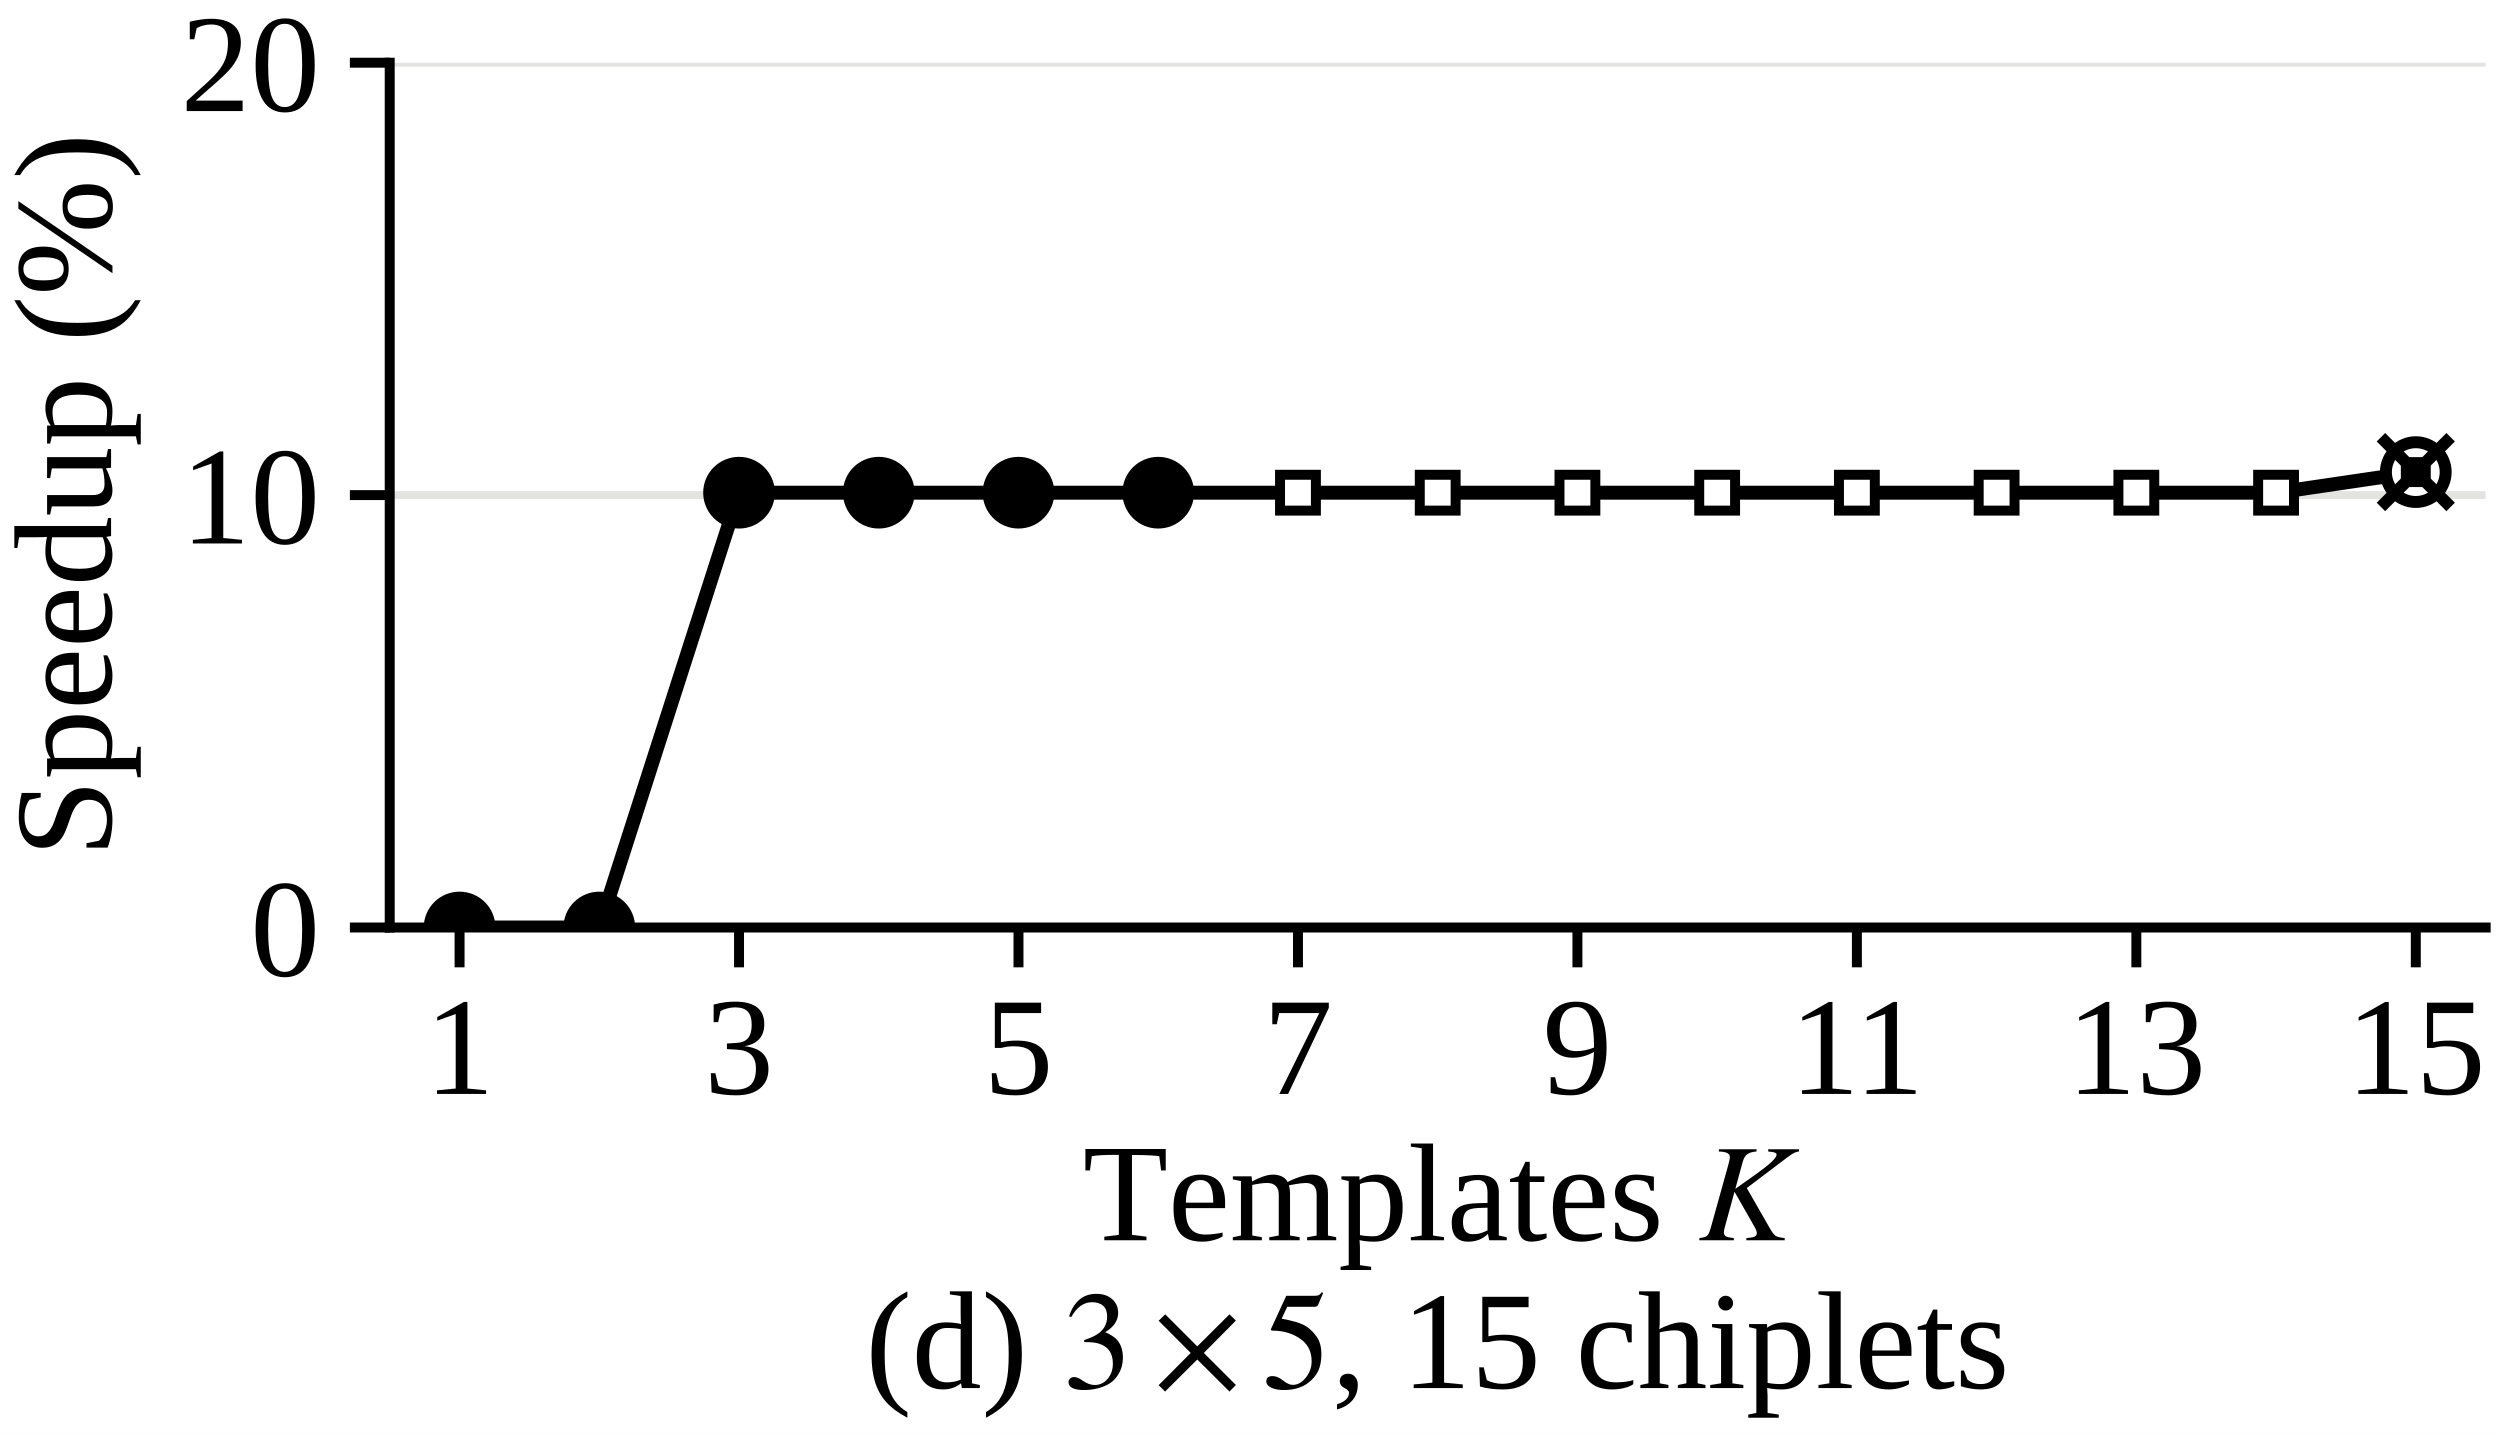
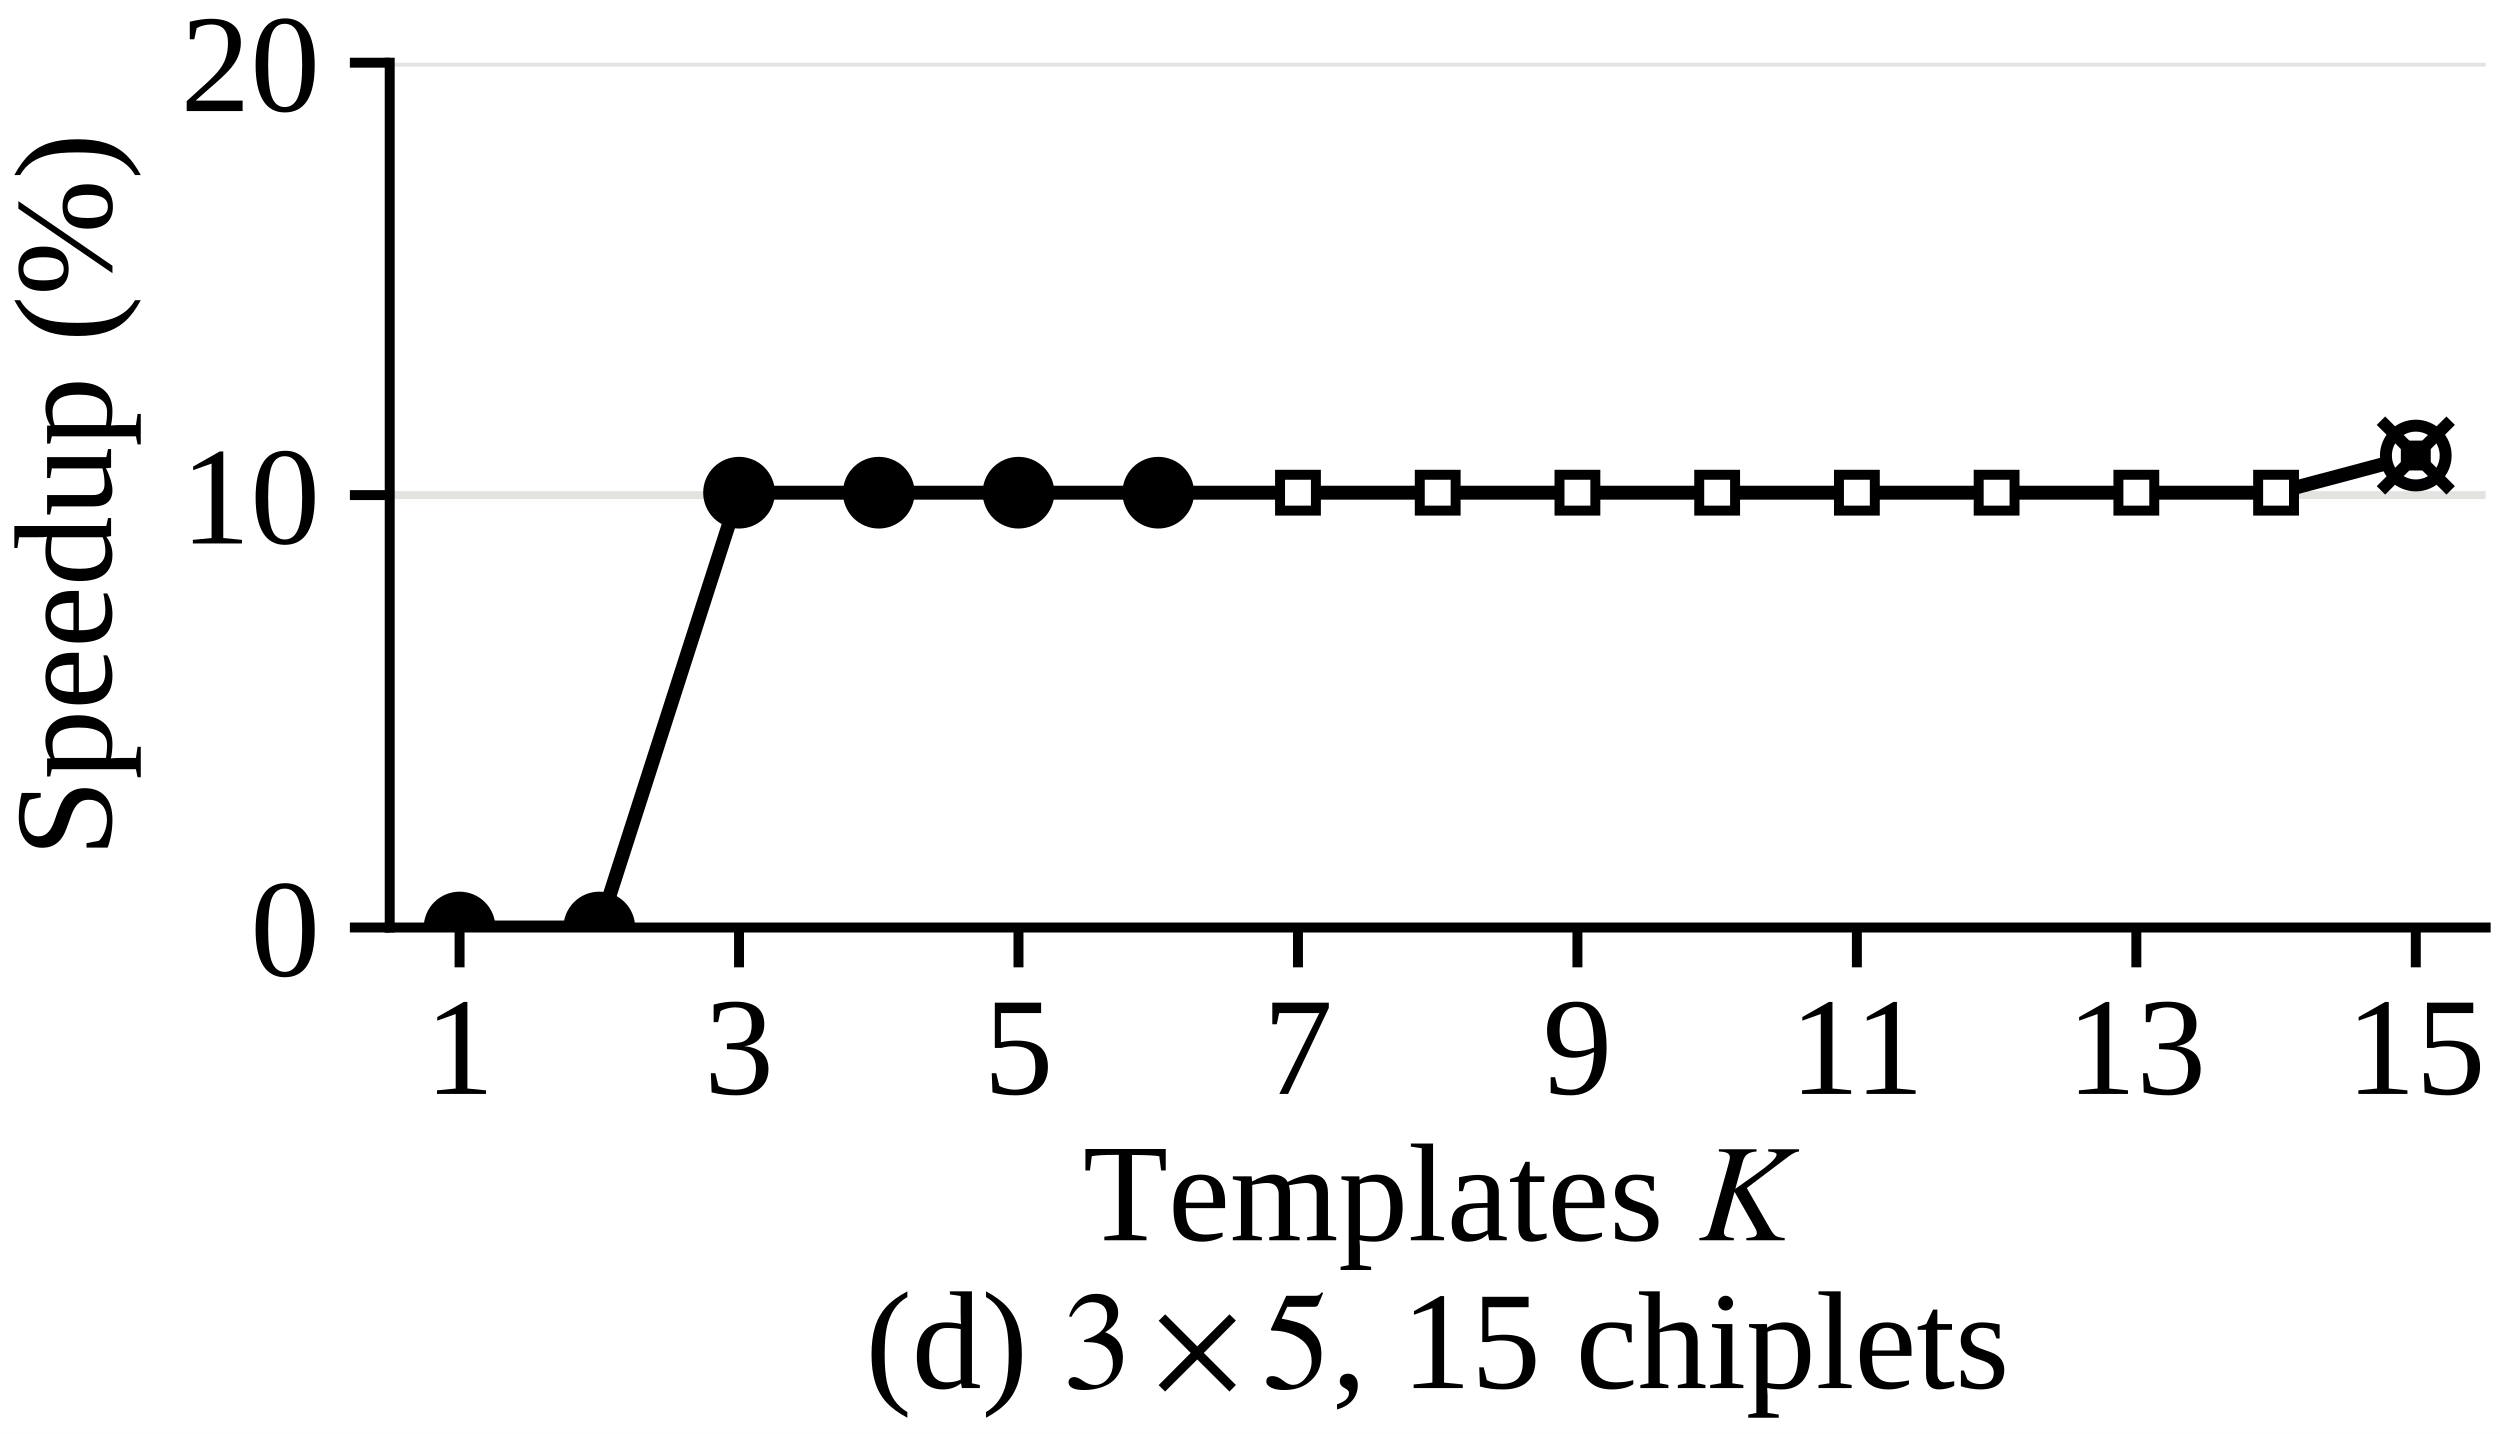
<svg xmlns="http://www.w3.org/2000/svg" xmlns:xlink="http://www.w3.org/1999/xlink" width="125.529pt" height="72pt" viewBox="0 0 125.529 72" version="1.1">
  <defs>
    <style type="text/css">*{stroke-linejoin: round; stroke-linecap: butt}</style>
  </defs>
  <g id="figure_1">
    <g id="patch_1">
      <path d="M 0 72  L 125.529 72  L 125.529 0  L 0 0  z " style="fill: #ffffff" />
    </g>
    <g id="axes_1">
      <g id="patch_2">
        <path d="M 19.568 46.572  L 124.809 46.572  L 124.809 3.149  L 19.568 3.149  z " style="fill: #ffffff" />
      </g>
      <g id="matplotlib.axis_1">
        <g id="xtick_1">
          <g id="line2d_1">
            <defs>
-               <path id="m4fb907cdae" d="M 0 0  L 0 2  " style="stroke: #000000; stroke-width: 0.5" />
-             </defs>
-             <g>
-               <use xlink:href="#m4fb907cdae" x="23.076" y="46.572" style="stroke: #000000; stroke-width: 0.5" />
+               <path id="m1046a073ac" d="M 0 0  L 0 2  " style="stroke: #000000; stroke-width: 0.5" />
+             </defs>
+             <g>
+               <use xlink:href="#m1046a073ac" x="23.076" y="46.572" style="stroke: #000000; stroke-width: 0.5" />
            </g>
          </g>
          <g id="text_1">
            <g transform="translate(21.32616 54.92922) scale(0.07 -0.07)">
              <defs>
                <path id="LiberationSerif-31" d="M 1959 250  L 2816 166  L 2816 0  L 563 0  L 563 166  L 1422 250  L 1422 3669  L 575 3366  L 575 3531  L 1797 4225  L 1959 4225  L 1959 250  z " transform="scale(0.015625)" />
              </defs>
              <use xlink:href="#LiberationSerif-31" />
            </g>
          </g>
        </g>
        <g id="xtick_2">
          <g id="line2d_2">
            <g>
-               <use xlink:href="#m4fb907cdae" x="37.108" y="46.572" style="stroke: #000000; stroke-width: 0.5" />
+               <use xlink:href="#m1046a073ac" x="37.108" y="46.572" style="stroke: #000000; stroke-width: 0.5" />
            </g>
          </g>
          <g id="text_2">
            <g transform="translate(35.35831 54.92922) scale(0.07 -0.07)">
              <defs>
                <path id="LiberationSerif-33" d="M 2950 1141  Q 2950 575 2562 256  Q 2175 -63 1466 -63  Q 872 -63 341 72  L 306 953  L 513 953  L 653 366  Q 775 297 998 247  Q 1222 197 1416 197  Q 1906 197 2140 422  Q 2375 647 2375 1172  Q 2375 1584 2159 1798  Q 1944 2013 1491 2034  L 1044 2059  L 1044 2316  L 1491 2344  Q 1844 2363 2012 2563  Q 2181 2763 2181 3169  Q 2181 3591 1998 3783  Q 1816 3975 1416 3975  Q 1250 3975 1069 3929  Q 888 3884 750 3809  L 641 3297  L 434 3297  L 434 4103  Q 744 4184 969 4211  Q 1194 4238 1416 4238  Q 2759 4238 2759 3206  Q 2759 2772 2520 2514  Q 2281 2256 1844 2194  Q 2413 2128 2681 1867  Q 2950 1606 2950 1141  z " transform="scale(0.015625)" />
              </defs>
              <use xlink:href="#LiberationSerif-33" />
            </g>
          </g>
        </g>
        <g id="xtick_3">
          <g id="line2d_3">
            <g>
-               <use xlink:href="#m4fb907cdae" x="51.14" y="46.572" style="stroke: #000000; stroke-width: 0.5" />
+               <use xlink:href="#m1046a073ac" x="51.14" y="46.572" style="stroke: #000000; stroke-width: 0.5" />
            </g>
          </g>
          <g id="text_3">
            <g transform="translate(49.39047 54.92922) scale(0.07 -0.07)">
              <defs>
                <path id="LiberationSerif-35" d="M 1516 2450  Q 2241 2450 2595 2153  Q 2950 1856 2950 1247  Q 2950 616 2565 276  Q 2181 -63 1466 -63  Q 872 -63 406 72  L 372 953  L 578 953  L 719 366  Q 856 291 1048 244  Q 1241 197 1416 197  Q 1909 197 2142 430  Q 2375 663 2375 1216  Q 2375 1603 2275 1801  Q 2175 2000 1956 2094  Q 1738 2188 1369 2188  Q 1084 2188 813 2113  L 513 2113  L 513 4191  L 2638 4191  L 2638 3713  L 794 3713  L 794 2375  Q 1131 2450 1516 2450  z " transform="scale(0.015625)" />
              </defs>
              <use xlink:href="#LiberationSerif-35" />
            </g>
          </g>
        </g>
        <g id="xtick_4">
          <g id="line2d_4">
            <g>
-               <use xlink:href="#m4fb907cdae" x="65.173" y="46.572" style="stroke: #000000; stroke-width: 0.5" />
+               <use xlink:href="#m1046a073ac" x="65.173" y="46.572" style="stroke: #000000; stroke-width: 0.5" />
            </g>
          </g>
          <g id="text_4">
            <g transform="translate(63.42262 54.92922) scale(0.07 -0.07)">
              <defs>
                <path id="LiberationSerif-37" d="M 628 3200  L 422 3200  L 422 4191  L 3016 4191  L 3016 3950  L 1147 0  L 744 0  L 2578 3713  L 738 3713  L 628 3200  z " transform="scale(0.015625)" />
              </defs>
              <use xlink:href="#LiberationSerif-37" />
            </g>
          </g>
        </g>
        <g id="xtick_5">
          <g id="line2d_5">
            <g>
-               <use xlink:href="#m4fb907cdae" x="79.205" y="46.572" style="stroke: #000000; stroke-width: 0.5" />
+               <use xlink:href="#m1046a073ac" x="79.205" y="46.572" style="stroke: #000000; stroke-width: 0.5" />
            </g>
          </g>
          <g id="text_5">
            <g transform="translate(77.45477 54.92922) scale(0.07 -0.07)">
              <defs>
                <path id="LiberationSerif-39" d="M 206 2913  Q 206 3544 559 3891  Q 913 4238 1556 4238  Q 2272 4238 2605 3722  Q 2938 3206 2938 2106  Q 2938 1053 2509 495  Q 2081 -63 1306 -63  Q 797 -63 372 44  L 372 769  L 575 769  L 684 319  Q 784 272 953 234  Q 1122 197 1294 197  Q 1794 197 2062 636  Q 2331 1075 2359 1928  Q 1884 1663 1394 1663  Q 841 1663 523 1992  Q 206 2322 206 2913  z M 1563 3988  Q 781 3988 781 2900  Q 781 2422 968 2194  Q 1156 1966 1550 1966  Q 1953 1966 2363 2131  Q 2363 3091 2173 3539  Q 1984 3988 1563 3988  z " transform="scale(0.015625)" />
              </defs>
              <use xlink:href="#LiberationSerif-39" />
            </g>
          </g>
        </g>
        <g id="xtick_6">
          <g id="line2d_6">
            <g>
-               <use xlink:href="#m4fb907cdae" x="93.237" y="46.572" style="stroke: #000000; stroke-width: 0.5" />
+               <use xlink:href="#m1046a073ac" x="93.237" y="46.572" style="stroke: #000000; stroke-width: 0.5" />
            </g>
          </g>
          <g id="text_6">
            <g transform="translate(89.86817 54.92922) scale(0.07 -0.07)">
              <use xlink:href="#LiberationSerif-31" />
              <use xlink:href="#LiberationSerif-31" x="46.25" />
            </g>
          </g>
        </g>
        <g id="xtick_7">
          <g id="line2d_7">
            <g>
-               <use xlink:href="#m4fb907cdae" x="107.269" y="46.572" style="stroke: #000000; stroke-width: 0.5" />
+               <use xlink:href="#m1046a073ac" x="107.269" y="46.572" style="stroke: #000000; stroke-width: 0.5" />
            </g>
          </g>
          <g id="text_7">
            <g transform="translate(103.7691 54.92922) scale(0.07 -0.07)">
              <use xlink:href="#LiberationSerif-31" />
              <use xlink:href="#LiberationSerif-33" x="50" />
            </g>
          </g>
        </g>
        <g id="xtick_8">
          <g id="line2d_8">
            <g>
-               <use xlink:href="#m4fb907cdae" x="121.301" y="46.572" style="stroke: #000000; stroke-width: 0.5" />
+               <use xlink:href="#m1046a073ac" x="121.301" y="46.572" style="stroke: #000000; stroke-width: 0.5" />
            </g>
          </g>
          <g id="text_8">
            <g transform="translate(117.8012 54.92922) scale(0.07 -0.07)">
              <use xlink:href="#LiberationSerif-31" />
              <use xlink:href="#LiberationSerif-35" x="50" />
            </g>
          </g>
        </g>
        <g id="text_9">
          <g transform="translate(54.37369 62.32) scale(0.07 -0.07)">
            <defs>
              <path id="LiberationSerif-54" d="M 984 0  L 984 166  L 1650 250  L 1650 3922  L 1491 3922  Q 700 3922 409 3859  L 325 3206  L 116 3206  L 116 4191  L 3803 4191  L 3803 3206  L 3591 3206  L 3506 3859  Q 3413 3881 3097 3898  Q 2781 3916 2406 3916  L 2253 3916  L 2253 250  L 2919 166  L 2919 0  L 984 0  z " transform="scale(0.015625)" />
              <path id="LiberationSerif-65" d="M 813 1478  L 813 1422  Q 813 991 908 752  Q 1003 513 1201 388  Q 1400 263 1722 263  Q 1891 263 2122 291  Q 2353 319 2503 353  L 2503 178  Q 2353 81 2095 9  Q 1838 -63 1569 -63  Q 884 -63 567 306  Q 250 675 250 1491  Q 250 2259 572 2637  Q 894 3016 1491 3016  Q 2619 3016 2619 1734  L 2619 1478  L 813 1478  z M 1491 2766  Q 1166 2766 992 2503  Q 819 2241 819 1728  L 2075 1728  Q 2075 2288 1931 2527  Q 1788 2766 1491 2766  z " transform="scale(0.015625)" />
              <path id="LiberationSerif-6d" d="M 1019 2700  Q 1253 2834 1515 2925  Q 1778 3016 1978 3016  Q 2194 3016 2376 2934  Q 2559 2853 2650 2675  Q 2891 2809 3214 2912  Q 3538 3016 3750 3016  Q 4500 3016 4500 2150  L 4500 219  L 4878 141  L 4878 0  L 3544 0  L 3544 141  L 3981 219  L 3981 2094  Q 3981 2631 3481 2631  Q 3400 2631 3292 2618  Q 3184 2606 3076 2590  Q 2969 2575 2870 2554  Q 2772 2534 2706 2522  Q 2759 2353 2759 2150  L 2759 219  L 3200 141  L 3200 0  L 1806 0  L 1806 141  L 2241 219  L 2241 2094  Q 2241 2353 2108 2492  Q 1975 2631 1709 2631  Q 1434 2631 1025 2541  L 1025 219  L 1466 141  L 1466 0  L 134 0  L 134 141  L 506 219  L 506 2719  L 134 2797  L 134 2938  L 994 2938  L 1019 2700  z " transform="scale(0.015625)" />
              <path id="LiberationSerif-70" d="M 475 2719  L 141 2797  L 141 2938  L 966 2938  L 972 2766  Q 1103 2878 1323 2947  Q 1544 3016 1772 3016  Q 2334 3016 2642 2625  Q 2950 2234 2950 1503  Q 2950 756 2614 346  Q 2278 -63 1644 -63  Q 1291 -63 972 6  Q 991 -219 991 -347  L 991 -1141  L 1503 -1216  L 1503 -1363  L 103 -1363  L 103 -1216  L 475 -1141  L 475 2719  z M 2388 1503  Q 2388 2103 2192 2395  Q 1997 2688 1600 2688  Q 1234 2688 991 2584  L 991 238  Q 1269 184 1600 184  Q 2388 184 2388 1503  z " transform="scale(0.015625)" />
              <path id="LiberationSerif-6c" d="M 1147 219  L 1650 141  L 1650 0  L 128 0  L 128 141  L 628 219  L 628 4225  L 128 4300  L 128 4441  L 1147 4441  L 1147 219  z " transform="scale(0.015625)" />
              <path id="LiberationSerif-61" d="M 1453 3003  Q 1934 3003 2161 2806  Q 2388 2609 2388 2203  L 2388 219  L 2753 141  L 2753 0  L 1947 0  L 1888 294  Q 1531 -63 978 -63  Q 225 -63 225 813  Q 225 1106 339 1298  Q 453 1491 703 1592  Q 953 1694 1428 1703  L 1869 1716  L 1869 2175  Q 1869 2478 1758 2622  Q 1647 2766 1416 2766  Q 1103 2766 844 2619  L 738 2253  L 563 2253  L 563 2894  Q 1069 3003 1453 3003  z M 1869 1497  L 1459 1484  Q 1041 1469 892 1322  Q 744 1175 744 831  Q 744 281 1191 281  Q 1403 281 1558 329  Q 1713 378 1869 453  L 1869 1497  z " transform="scale(0.015625)" />
              <path id="LiberationSerif-74" d="M 1044 -63  Q 744 -63 595 115  Q 447 294 447 616  L 447 2675  L 63 2675  L 63 2816  L 453 2938  L 769 3603  L 966 3603  L 966 2938  L 1638 2938  L 1638 2675  L 966 2675  L 966 672  Q 966 469 1058 366  Q 1150 263 1300 263  Q 1481 263 1741 313  L 1741 109  Q 1631 34 1425 -14  Q 1219 -63 1044 -63  z " transform="scale(0.015625)" />
              <path id="LiberationSerif-73" d="M 2259 825  Q 2259 388 1982 162  Q 1706 -63 1166 -63  Q 947 -63 683 -17  Q 419 28 269 84  L 269 806  L 409 806  L 563 397  Q 797 184 1172 184  Q 1778 184 1778 703  Q 1778 1084 1300 1247  L 1022 1338  Q 706 1441 562 1547  Q 419 1653 341 1808  Q 263 1963 263 2181  Q 263 2569 527 2792  Q 791 3016 1241 3016  Q 1563 3016 2047 2919  L 2047 2278  L 1900 2278  L 1769 2619  Q 1603 2766 1247 2766  Q 994 2766 861 2641  Q 728 2516 728 2303  Q 728 2125 848 2003  Q 969 1881 1213 1800  Q 1672 1644 1812 1572  Q 1953 1500 2051 1395  Q 2150 1291 2204 1156  Q 2259 1022 2259 825  z " transform="scale(0.015625)" />
              <path id="LiberationSerif-20" transform="scale(0.015625)" />
              <path id="STIXGeneral-Italic-4b" d="M 4621 4179  L 4621 4077  Q 4442 4077 4128 3840  L 2221 2400  L 3296 525  Q 3443 269 3552 201  Q 3661 134 3962 102  L 3962 0  L 2202 0  L 2202 102  L 2387 122  Q 2682 147 2682 326  Q 2682 365 2672 409  Q 2662 454 2630 515  Q 2598 576 2579 611  Q 2560 646 2509 736  Q 2458 826 2445 851  L 1658 2227  L 1242 710  Q 1171 467 1171 384  Q 1171 237 1264 182  Q 1357 128 1626 102  L 1626 0  L 45 0  L 45 102  Q 320 134 403 211  Q 486 288 563 557  L 1357 3405  Q 1446 3725 1446 3802  Q 1446 3936 1337 4000  Q 1229 4064 941 4077  L 941 4179  L 2669 4179  L 2669 4077  Q 2400 4058 2253 3958  Q 2106 3859 2035 3603  L 1696 2362  L 2675 3059  Q 3590 3706 3590 3936  Q 3590 4032 3360 4058  L 3206 4077  L 3206 4179  L 4621 4179  z " transform="scale(0.015625)" />
            </defs>
            <use xlink:href="#LiberationSerif-54" transform="translate(0 0.609375)" />
            <use xlink:href="#LiberationSerif-65" transform="translate(61.08398 0.609375)" />
            <use xlink:href="#LiberationSerif-6d" transform="translate(105.4688 0.609375)" />
            <use xlink:href="#LiberationSerif-70" transform="translate(183.252 0.609375)" />
            <use xlink:href="#LiberationSerif-6c" transform="translate(233.252 0.609375)" />
            <use xlink:href="#LiberationSerif-61" transform="translate(261.0352 0.609375)" />
            <use xlink:href="#LiberationSerif-74" transform="translate(305.4199 0.609375)" />
            <use xlink:href="#LiberationSerif-65" transform="translate(333.2031 0.609375)" />
            <use xlink:href="#LiberationSerif-73" transform="translate(377.5879 0.609375)" />
            <use xlink:href="#LiberationSerif-20" transform="translate(416.5039 0.609375)" />
            <use xlink:href="#STIXGeneral-Italic-4b" transform="translate(441.5039 0.609375)" />
          </g>
          <g transform="translate(43.4537 69.74) scale(0.07 -0.07)">
            <defs>
              <path id="LiberationSerif-28" d="M 884 1544  Q 884 731 993 248  Q 1103 -234 1337 -565  Q 1572 -897 1925 -1100  L 1925 -1363  Q 1306 -1034 957 -645  Q 609 -256 445 270  Q 281 797 281 1544  Q 281 2288 443 2811  Q 606 3334 953 3721  Q 1300 4109 1925 4441  L 1925 4178  Q 1544 3959 1319 3617  Q 1094 3275 989 2819  Q 884 2363 884 1544  z " transform="scale(0.015625)" />
              <path id="LiberationSerif-64" d="M 2259 219  Q 1906 -63 1434 -63  Q 231 -63 231 1441  Q 231 2213 572 2614  Q 913 3016 1575 3016  Q 1913 3016 2259 2944  Q 2241 3047 2241 3463  L 2241 4225  L 1747 4300  L 1747 4441  L 2759 4441  L 2759 219  L 3122 141  L 3122 0  L 2297 0  L 2259 219  z M 794 1441  Q 794 847 994 555  Q 1194 263 1606 263  Q 1959 263 2241 384  L 2241 2706  Q 1963 2759 1606 2759  Q 794 2759 794 1441  z " transform="scale(0.015625)" />
              <path id="LiberationSerif-29" d="M 206 -1363  L 206 -1100  Q 559 -897 793 -564  Q 1028 -231 1137 251  Q 1247 734 1247 1544  Q 1247 2363 1142 2819  Q 1038 3275 813 3617  Q 588 3959 206 4178  L 206 4441  Q 831 4106 1178 3720  Q 1525 3334 1687 2811  Q 1850 2288 1850 1544  Q 1850 800 1687 273  Q 1525 -253 1178 -640  Q 831 -1028 206 -1363  z " transform="scale(0.015625)" />
              <path id="STIXGeneral-Regular-33" d="M 390 3264  L 288 3290  Q 435 3770 748 4048  Q 1062 4326 1542 4326  Q 1990 4326 2265 4083  Q 2541 3840 2541 3450  Q 2541 2925 1946 2566  Q 2298 2413 2477 2227  Q 2758 1914 2758 1402  Q 2758 890 2464 506  Q 2246 211 1840 60  Q 1434 -90 979 -90  Q 262 -90 262 275  Q 262 378 339 442  Q 416 506 525 506  Q 685 506 915 339  Q 1197 141 1466 141  Q 1818 141 2058 425  Q 2298 710 2298 1120  Q 2298 1856 1632 2048  Q 1434 2112 979 2112  L 979 2202  Q 1338 2323 1517 2432  Q 2035 2726 2035 3290  Q 2035 3610 1852 3776  Q 1670 3942 1344 3942  Q 768 3942 390 3264  z " transform="scale(0.015625)" />
              <path id="STIXGeneral-Regular-d7" d="M 3821 141  L 3526 -160  L 2048 1312  L 570 -160  L 275 134  L 1747 1613  L 275 3091  L 576 3386  L 2048 1914  L 3526 3386  L 3821 3098  L 2349 1613  L 3821 141  z " transform="scale(0.015625)" />
              <path id="STIXGeneral-Regular-35" d="M 2803 4358  L 2573 3814  Q 2534 3731 2400 3731  L 1158 3731  L 902 3187  Q 1606 3053 1920 2896  Q 2234 2739 2502 2368  Q 2726 2061 2726 1555  Q 2726 1094 2576 780  Q 2426 467 2099 224  Q 1664 -90 1011 -90  Q 646 -90 422 19  Q 198 128 198 307  Q 198 550 486 550  Q 717 550 960 352  Q 1210 147 1414 147  Q 1747 147 2012 480  Q 2278 813 2278 1229  Q 2278 1843 1850 2189  Q 1293 2637 486 2637  Q 410 2637 410 2688  L 416 2720  L 1114 4237  L 2438 4237  Q 2547 4237 2608 4269  Q 2669 4301 2746 4403  L 2803 4358  z " transform="scale(0.015625)" />
              <path id="LiberationSerif-2c" d="M 1197 153  Q 1197 -275 948 -564  Q 700 -853 244 -984  L 244 -744  Q 794 -569 794 -219  Q 794 -156 747 -106  Q 700 -56 584 3  Q 372 113 372 313  Q 372 481 478 570  Q 584 659 750 659  Q 950 659 1073 515  Q 1197 372 1197 153  z " transform="scale(0.015625)" />
              <path id="LiberationSerif-63" d="M 2644 178  Q 2491 66 2222 1  Q 1953 -63 1672 -63  Q 244 -63 244 1491  Q 244 2225 608 2620  Q 972 3016 1650 3016  Q 2072 3016 2572 2919  L 2572 2100  L 2400 2100  L 2266 2619  Q 2006 2766 1644 2766  Q 806 2766 806 1491  Q 806 828 1061 545  Q 1316 263 1850 263  Q 2306 263 2644 366  L 2644 178  z " transform="scale(0.015625)" />
              <path id="LiberationSerif-68" d="M 1019 3169  Q 1019 2844 997 2700  Q 1222 2828 1508 2922  Q 1794 3016 1991 3016  Q 2372 3016 2565 2794  Q 2759 2572 2759 2150  L 2759 219  L 3116 141  L 3116 0  L 1850 0  L 1850 141  L 2241 219  L 2241 2113  Q 2241 2650 1722 2650  Q 1428 2650 1019 2559  L 1019 219  L 1416 141  L 1416 0  L 128 0  L 128 141  L 500 219  L 500 4225  L 63 4300  L 63 4441  L 1019 4441  L 1019 3169  z " transform="scale(0.015625)" />
              <path id="LiberationSerif-69" d="M 1184 3897  Q 1184 3759 1084 3659  Q 984 3559 844 3559  Q 706 3559 606 3659  Q 506 3759 506 3897  Q 506 4038 606 4138  Q 706 4238 844 4238  Q 984 4238 1084 4138  Q 1184 4038 1184 3897  z M 1153 219  L 1656 141  L 1656 0  L 134 0  L 134 141  L 634 219  L 634 2719  L 219 2797  L 219 2938  L 1153 2938  L 1153 219  z " transform="scale(0.015625)" />
            </defs>
            <use xlink:href="#LiberationSerif-28" transform="translate(0 0.609375)" />
            <use xlink:href="#LiberationSerif-64" transform="translate(33.30078 0.609375)" />
            <use xlink:href="#LiberationSerif-29" transform="translate(83.30078 0.609375)" />
            <use xlink:href="#LiberationSerif-20" transform="translate(116.6016 0.609375)" />
            <use xlink:href="#STIXGeneral-Regular-33" transform="translate(141.6016 0.609375)" />
            <use xlink:href="#STIXGeneral-Regular-d7" transform="translate(206.0415 0.609375)" />
            <use xlink:href="#STIXGeneral-Regular-35" transform="translate(284.4815 0.609375)" />
            <use xlink:href="#LiberationSerif-2c" transform="translate(334.4815 0.609375)" />
            <use xlink:href="#LiberationSerif-20" transform="translate(359.4815 0.609375)" />
            <use xlink:href="#LiberationSerif-31" transform="translate(384.4815 0.609375)" />
            <use xlink:href="#LiberationSerif-35" transform="translate(434.4815 0.609375)" />
            <use xlink:href="#LiberationSerif-20" transform="translate(484.4815 0.609375)" />
            <use xlink:href="#LiberationSerif-63" transform="translate(509.4815 0.609375)" />
            <use xlink:href="#LiberationSerif-68" transform="translate(553.8663 0.609375)" />
            <use xlink:href="#LiberationSerif-69" transform="translate(603.8663 0.609375)" />
            <use xlink:href="#LiberationSerif-70" transform="translate(631.6495 0.609375)" />
            <use xlink:href="#LiberationSerif-6c" transform="translate(681.6495 0.609375)" />
            <use xlink:href="#LiberationSerif-65" transform="translate(709.4327 0.609375)" />
            <use xlink:href="#LiberationSerif-74" transform="translate(753.8174 0.609375)" />
            <use xlink:href="#LiberationSerif-73" transform="translate(781.6006 0.609375)" />
          </g>
        </g>
      </g>
      <g id="matplotlib.axis_2">
        <g id="ytick_1">
          <g id="line2d_9">
-             <path d="M 19.568 46.572  L 124.809 46.572  " clip-path="url(#p340347794d)" style="fill: none; stroke: #e4e3df; stroke-width: 0.4; stroke-linecap: square" />
+             <path d="M 19.568 46.572  L 124.809 46.572  " clip-path="url(#pf61f3ac680)" style="fill: none; stroke: #e4e3df; stroke-width: 0.4; stroke-linecap: square" />
          </g>
          <g id="line2d_10">
            <defs>
-               <path id="m726cafd722" d="M 0 0  L -2 0  " style="stroke: #000000; stroke-width: 0.5" />
-             </defs>
-             <g>
-               <use xlink:href="#m726cafd722" x="19.568" y="46.572" style="stroke: #000000; stroke-width: 0.5" />
+               <path id="m8575eaf59c" d="M 0 0  L -2 0  " style="stroke: #000000; stroke-width: 0.5" />
+             </defs>
+             <g>
+               <use xlink:href="#m8575eaf59c" x="19.568" y="46.572" style="stroke: #000000; stroke-width: 0.5" />
            </g>
          </g>
          <g id="text_10">
            <g transform="translate(12.56813 49.00055) scale(0.07 -0.07)">
              <defs>
                <path id="LiberationSerif-30" d="M 2956 2113  Q 2956 -63 1581 -63  Q 919 -63 581 493  Q 244 1050 244 2113  Q 244 3153 581 3704  Q 919 4256 1606 4256  Q 2269 4256 2612 3711  Q 2956 3166 2956 2113  z M 2381 2113  Q 2381 3119 2190 3562  Q 2000 4006 1581 4006  Q 1175 4006 997 3587  Q 819 3169 819 2113  Q 819 1050 1000 617  Q 1181 184 1581 184  Q 1994 184 2187 639  Q 2381 1094 2381 2113  z " transform="scale(0.015625)" />
              </defs>
              <use xlink:href="#LiberationSerif-30" />
            </g>
          </g>
        </g>
        <g id="ytick_2">
          <g id="line2d_11">
-             <path d="M 19.568 24.86  L 124.809 24.86  " clip-path="url(#p340347794d)" style="fill: none; stroke: #e4e3df; stroke-width: 0.4; stroke-linecap: square" />
+             <path d="M 19.568 24.86  L 124.809 24.86  " clip-path="url(#pf61f3ac680)" style="fill: none; stroke: #e4e3df; stroke-width: 0.4; stroke-linecap: square" />
          </g>
          <g id="line2d_12">
            <g>
-               <use xlink:href="#m726cafd722" x="19.568" y="24.86" style="stroke: #000000; stroke-width: 0.5" />
+               <use xlink:href="#m8575eaf59c" x="19.568" y="24.86" style="stroke: #000000; stroke-width: 0.5" />
            </g>
          </g>
          <g id="text_11">
            <g transform="translate(9.068125 27.28894) scale(0.07 -0.07)">
              <use xlink:href="#LiberationSerif-31" />
              <use xlink:href="#LiberationSerif-30" x="50" />
            </g>
          </g>
        </g>
        <g id="ytick_3">
          <g id="line2d_13">
-             <path d="M 19.568 3.149  L 124.809 3.149  " clip-path="url(#p340347794d)" style="fill: none; stroke: #e4e3df; stroke-width: 0.4; stroke-linecap: square" />
+             <path d="M 19.568 3.149  L 124.809 3.149  " clip-path="url(#pf61f3ac680)" style="fill: none; stroke: #e4e3df; stroke-width: 0.4; stroke-linecap: square" />
          </g>
          <g id="line2d_14">
            <g>
-               <use xlink:href="#m726cafd722" x="19.568" y="3.149" style="stroke: #000000; stroke-width: 0.5" />
+               <use xlink:href="#m8575eaf59c" x="19.568" y="3.149" style="stroke: #000000; stroke-width: 0.5" />
            </g>
          </g>
          <g id="text_12">
            <g transform="translate(9.068125 5.577344) scale(0.07 -0.07)">
              <defs>
                <path id="LiberationSerif-32" d="M 2847 0  L 281 0  L 281 459  L 863 988  Q 1422 1478 1684 1781  Q 1947 2084 2061 2406  Q 2175 2728 2175 3144  Q 2175 3550 1990 3762  Q 1806 3975 1388 3975  Q 1222 3975 1047 3929  Q 872 3884 738 3809  L 628 3297  L 422 3297  L 422 4103  Q 991 4238 1388 4238  Q 2075 4238 2420 3952  Q 2766 3666 2766 3144  Q 2766 2794 2630 2483  Q 2494 2172 2212 1864  Q 1931 1556 1281 1003  Q 1003 766 691 481  L 2847 481  L 2847 0  z " transform="scale(0.015625)" />
              </defs>
              <use xlink:href="#LiberationSerif-32" />
              <use xlink:href="#LiberationSerif-30" x="50" />
            </g>
          </g>
        </g>
        <g id="text_13">
          <g transform="translate(5.577344 43.03512) rotate(-90) scale(0.07 -0.07)">
            <defs>
              <path id="LiberationSerif-53" d="M 434 1128  L 638 1128  L 747 563  Q 863 416 1145 303  Q 1428 191 1703 191  Q 2141 191 2386 414  Q 2631 638 2631 1031  Q 2631 1256 2536 1403  Q 2441 1550 2286 1651  Q 2131 1753 1934 1823  Q 1738 1894 1530 1966  Q 1322 2038 1125 2125  Q 928 2213 773 2347  Q 619 2481 523 2679  Q 428 2878 428 3169  Q 428 3669 803 3953  Q 1178 4238 1844 4238  Q 2350 4238 2944 4103  L 2944 3231  L 2741 3231  L 2631 3744  Q 2313 3975 1844 3975  Q 1425 3975 1189 3804  Q 953 3634 953 3334  Q 953 3131 1048 2997  Q 1144 2863 1298 2767  Q 1453 2672 1651 2603  Q 1850 2534 2058 2461  Q 2266 2388 2464 2295  Q 2663 2203 2817 2061  Q 2972 1919 3067 1714  Q 3163 1509 3163 1209  Q 3163 603 2791 270  Q 2419 -63 1719 -63  Q 1381 -63 1040 -3  Q 700 56 434 159  L 434 1128  z " transform="scale(0.015625)" />
              <path id="LiberationSerif-75" d="M 978 838  Q 978 300 1478 300  Q 1866 300 2203 397  L 2203 2719  L 1759 2797  L 1759 2938  L 2719 2938  L 2719 219  L 3091 141  L 3091 0  L 2234 0  L 2209 238  Q 1988 116 1697 26  Q 1406 -63 1209 -63  Q 459 -63 459 800  L 459 2719  L 84 2797  L 84 2938  L 978 2938  L 978 838  z " transform="scale(0.015625)" />
              <path id="LiberationSerif-25" d="M 1375 -63  L 1031 -63  L 3994 4256  L 4341 4256  L 1375 -63  z M 2253 3109  Q 2253 1947 1222 1947  Q 719 1947 469 2244  Q 219 2541 219 3109  Q 219 4256 1241 4256  Q 1738 4256 1995 3968  Q 2253 3681 2253 3109  z M 1766 3109  Q 1766 3584 1636 3804  Q 1506 4025 1222 4025  Q 950 4025 826 3817  Q 703 3609 703 3109  Q 703 2597 828 2386  Q 953 2175 1222 2175  Q 1503 2175 1634 2398  Q 1766 2622 1766 3109  z M 5113 1081  Q 5113 -84 4084 -84  Q 3581 -84 3329 212  Q 3078 509 3078 1081  Q 3078 1638 3331 1933  Q 3584 2228 4103 2228  Q 4600 2228 4856 1940  Q 5113 1653 5113 1081  z M 4628 1081  Q 4628 1556 4498 1776  Q 4369 1997 4084 1997  Q 3813 1997 3689 1789  Q 3566 1581 3566 1081  Q 3566 569 3691 358  Q 3816 147 4084 147  Q 4366 147 4497 370  Q 4628 594 4628 1081  z " transform="scale(0.015625)" />
            </defs>
            <use xlink:href="#LiberationSerif-53" />
            <use xlink:href="#LiberationSerif-70" x="55.615" />
            <use xlink:href="#LiberationSerif-65" x="105.615" />
            <use xlink:href="#LiberationSerif-65" x="150" />
            <use xlink:href="#LiberationSerif-64" x="194.385" />
            <use xlink:href="#LiberationSerif-75" x="244.385" />
            <use xlink:href="#LiberationSerif-70" x="294.385" />
            <use xlink:href="#LiberationSerif-20" x="344.385" />
            <use xlink:href="#LiberationSerif-28" x="369.385" />
            <use xlink:href="#LiberationSerif-25" x="402.686" />
            <use xlink:href="#LiberationSerif-29" x="485.986" />
          </g>
        </g>
      </g>
      <g id="line2d_15">
-         <path d="M 23.076 46.572  L 30.092 46.572  L 37.108 24.739  L 44.124 24.739  L 51.14 24.739  L 58.157 24.739  L 65.173 24.739  L 72.189 24.739  L 79.205 24.739  L 86.221 24.739  L 93.237 24.739  L 100.253 24.739  L 107.269 24.739  L 114.285 24.739  L 121.301 23.705  " clip-path="url(#p340347794d)" style="fill: none; stroke: #000000; stroke-width: 0.7; stroke-linecap: square" />
+         <path d="M 23.076 46.572  L 30.092 46.572  L 37.108 24.739  L 44.124 24.739  L 51.14 24.739  L 58.157 24.739  L 65.173 24.739  L 72.189 24.739  L 79.205 24.739  L 86.221 24.739  L 93.237 24.739  L 100.253 24.739  L 107.269 24.739  L 114.285 24.739  L 121.301 22.873  " clip-path="url(#pf61f3ac680)" style="fill: none; stroke: #000000; stroke-width: 0.7; stroke-linecap: square" />
      </g>
      <g id="patch_3">
        <path d="M 19.568 46.572  L 19.568 3.149  " style="fill: none; stroke: #000000; stroke-width: 0.5; stroke-linejoin: miter; stroke-linecap: square" />
      </g>
      <g id="patch_4">
        <path d="M 19.568 46.572  L 124.809 46.572  " style="fill: none; stroke: #000000; stroke-width: 0.5; stroke-linejoin: miter; stroke-linecap: square" />
      </g>
      <g id="line2d_16">
-         <path d="M 23.076 46.572  " clip-path="url(#p340347794d)" style="fill: none; stroke: #000000; stroke-width: 1.5; stroke-linecap: square" />
+         <path d="M 23.076 46.572  " clip-path="url(#pf61f3ac680)" style="fill: none; stroke: #000000; stroke-width: 1.5; stroke-linecap: square" />
        <defs>
-           <path id="m7e1257b68f" d="M 0 1.5  C 0.398 1.5 0.779 1.342 1.061 1.061  C 1.342 0.779 1.5 0.398 1.5 0  C 1.5 -0.398 1.342 -0.779 1.061 -1.061  C 0.779 -1.342 0.398 -1.5 0 -1.5  C -0.398 -1.5 -0.779 -1.342 -1.061 -1.061  C -1.342 -0.779 -1.5 -0.398 -1.5 0  C -1.5 0.398 -1.342 0.779 -1.061 1.061  C -0.779 1.342 -0.398 1.5 0 1.5  z " style="stroke: #000000; stroke-width: 0.6" />
+           <path id="m470e26e0ae" d="M 0 1.5  C 0.398 1.5 0.779 1.342 1.061 1.061  C 1.342 0.779 1.5 0.398 1.5 0  C 1.5 -0.398 1.342 -0.779 1.061 -1.061  C 0.779 -1.342 0.398 -1.5 0 -1.5  C -0.398 -1.5 -0.779 -1.342 -1.061 -1.061  C -1.342 -0.779 -1.5 -0.398 -1.5 0  C -1.5 0.398 -1.342 0.779 -1.061 1.061  C -0.779 1.342 -0.398 1.5 0 1.5  z " style="stroke: #000000; stroke-width: 0.6" />
        </defs>
-         <g clip-path="url(#p340347794d)">
-           <use xlink:href="#m7e1257b68f" x="23.076" y="46.572" style="stroke: #000000; stroke-width: 0.6" />
+         <g clip-path="url(#pf61f3ac680)">
+           <use xlink:href="#m470e26e0ae" x="23.076" y="46.572" style="stroke: #000000; stroke-width: 0.6" />
        </g>
      </g>
      <g id="line2d_17">
-         <path d="M 30.092 46.572  " clip-path="url(#p340347794d)" style="fill: none; stroke: #000000; stroke-width: 1.5; stroke-linecap: square" />
-         <g clip-path="url(#p340347794d)">
-           <use xlink:href="#m7e1257b68f" x="30.092" y="46.572" style="stroke: #000000; stroke-width: 0.6" />
+         <path d="M 30.092 46.572  " clip-path="url(#pf61f3ac680)" style="fill: none; stroke: #000000; stroke-width: 1.5; stroke-linecap: square" />
+         <g clip-path="url(#pf61f3ac680)">
+           <use xlink:href="#m470e26e0ae" x="30.092" y="46.572" style="stroke: #000000; stroke-width: 0.6" />
        </g>
      </g>
      <g id="line2d_18">
-         <path d="M 37.108 24.739  " clip-path="url(#p340347794d)" style="fill: none; stroke: #000000; stroke-width: 1.5; stroke-linecap: square" />
-         <g clip-path="url(#p340347794d)">
-           <use xlink:href="#m7e1257b68f" x="37.108" y="24.739" style="stroke: #000000; stroke-width: 0.6" />
+         <path d="M 37.108 24.739  " clip-path="url(#pf61f3ac680)" style="fill: none; stroke: #000000; stroke-width: 1.5; stroke-linecap: square" />
+         <g clip-path="url(#pf61f3ac680)">
+           <use xlink:href="#m470e26e0ae" x="37.108" y="24.739" style="stroke: #000000; stroke-width: 0.6" />
        </g>
      </g>
      <g id="line2d_19">
-         <path d="M 44.124 24.739  " clip-path="url(#p340347794d)" style="fill: none; stroke: #000000; stroke-width: 1.5; stroke-linecap: square" />
-         <g clip-path="url(#p340347794d)">
-           <use xlink:href="#m7e1257b68f" x="44.124" y="24.739" style="stroke: #000000; stroke-width: 0.6" />
+         <path d="M 44.124 24.739  " clip-path="url(#pf61f3ac680)" style="fill: none; stroke: #000000; stroke-width: 1.5; stroke-linecap: square" />
+         <g clip-path="url(#pf61f3ac680)">
+           <use xlink:href="#m470e26e0ae" x="44.124" y="24.739" style="stroke: #000000; stroke-width: 0.6" />
        </g>
      </g>
      <g id="line2d_20">
-         <path d="M 51.14 24.739  " clip-path="url(#p340347794d)" style="fill: none; stroke: #000000; stroke-width: 1.5; stroke-linecap: square" />
-         <g clip-path="url(#p340347794d)">
-           <use xlink:href="#m7e1257b68f" x="51.14" y="24.739" style="stroke: #000000; stroke-width: 0.6" />
+         <path d="M 51.14 24.739  " clip-path="url(#pf61f3ac680)" style="fill: none; stroke: #000000; stroke-width: 1.5; stroke-linecap: square" />
+         <g clip-path="url(#pf61f3ac680)">
+           <use xlink:href="#m470e26e0ae" x="51.14" y="24.739" style="stroke: #000000; stroke-width: 0.6" />
        </g>
      </g>
      <g id="line2d_21">
-         <path d="M 58.157 24.739  " clip-path="url(#p340347794d)" style="fill: none; stroke: #000000; stroke-width: 1.5; stroke-linecap: square" />
-         <g clip-path="url(#p340347794d)">
-           <use xlink:href="#m7e1257b68f" x="58.157" y="24.739" style="stroke: #000000; stroke-width: 0.6" />
+         <path d="M 58.157 24.739  " clip-path="url(#pf61f3ac680)" style="fill: none; stroke: #000000; stroke-width: 1.5; stroke-linecap: square" />
+         <g clip-path="url(#pf61f3ac680)">
+           <use xlink:href="#m470e26e0ae" x="58.157" y="24.739" style="stroke: #000000; stroke-width: 0.6" />
        </g>
      </g>
      <g id="line2d_22">
-         <path d="M 65.173 24.739  " clip-path="url(#p340347794d)" style="fill: none; stroke: #000000; stroke-width: 1.5; stroke-linecap: square" />
+         <path d="M 65.173 24.739  " clip-path="url(#pf61f3ac680)" style="fill: none; stroke: #000000; stroke-width: 1.5; stroke-linecap: square" />
        <defs>
-           <path id="m872025d7e1" d="M -0.9 0.9  L 0.9 0.9  L 0.9 -0.9  L -0.9 -0.9  z " style="stroke: #000000; stroke-width: 0.5; stroke-linejoin: miter" />
+           <path id="m4c0327436a" d="M -0.9 0.9  L 0.9 0.9  L 0.9 -0.9  L -0.9 -0.9  z " style="stroke: #000000; stroke-width: 0.5; stroke-linejoin: miter" />
        </defs>
-         <g clip-path="url(#p340347794d)">
-           <use xlink:href="#m872025d7e1" x="65.173" y="24.739" style="fill: #ffffff; stroke: #000000; stroke-width: 0.5; stroke-linejoin: miter" />
+         <g clip-path="url(#pf61f3ac680)">
+           <use xlink:href="#m4c0327436a" x="65.173" y="24.739" style="fill: #ffffff; stroke: #000000; stroke-width: 0.5; stroke-linejoin: miter" />
        </g>
      </g>
      <g id="line2d_23">
-         <path d="M 72.189 24.739  " clip-path="url(#p340347794d)" style="fill: none; stroke: #000000; stroke-width: 1.5; stroke-linecap: square" />
-         <g clip-path="url(#p340347794d)">
-           <use xlink:href="#m872025d7e1" x="72.189" y="24.739" style="fill: #ffffff; stroke: #000000; stroke-width: 0.5; stroke-linejoin: miter" />
+         <path d="M 72.189 24.739  " clip-path="url(#pf61f3ac680)" style="fill: none; stroke: #000000; stroke-width: 1.5; stroke-linecap: square" />
+         <g clip-path="url(#pf61f3ac680)">
+           <use xlink:href="#m4c0327436a" x="72.189" y="24.739" style="fill: #ffffff; stroke: #000000; stroke-width: 0.5; stroke-linejoin: miter" />
        </g>
      </g>
      <g id="line2d_24">
-         <path d="M 79.205 24.739  " clip-path="url(#p340347794d)" style="fill: none; stroke: #000000; stroke-width: 1.5; stroke-linecap: square" />
-         <g clip-path="url(#p340347794d)">
-           <use xlink:href="#m872025d7e1" x="79.205" y="24.739" style="fill: #ffffff; stroke: #000000; stroke-width: 0.5; stroke-linejoin: miter" />
+         <path d="M 79.205 24.739  " clip-path="url(#pf61f3ac680)" style="fill: none; stroke: #000000; stroke-width: 1.5; stroke-linecap: square" />
+         <g clip-path="url(#pf61f3ac680)">
+           <use xlink:href="#m4c0327436a" x="79.205" y="24.739" style="fill: #ffffff; stroke: #000000; stroke-width: 0.5; stroke-linejoin: miter" />
        </g>
      </g>
      <g id="line2d_25">
-         <path d="M 86.221 24.739  " clip-path="url(#p340347794d)" style="fill: none; stroke: #000000; stroke-width: 1.5; stroke-linecap: square" />
-         <g clip-path="url(#p340347794d)">
-           <use xlink:href="#m872025d7e1" x="86.221" y="24.739" style="fill: #ffffff; stroke: #000000; stroke-width: 0.5; stroke-linejoin: miter" />
+         <path d="M 86.221 24.739  " clip-path="url(#pf61f3ac680)" style="fill: none; stroke: #000000; stroke-width: 1.5; stroke-linecap: square" />
+         <g clip-path="url(#pf61f3ac680)">
+           <use xlink:href="#m4c0327436a" x="86.221" y="24.739" style="fill: #ffffff; stroke: #000000; stroke-width: 0.5; stroke-linejoin: miter" />
        </g>
      </g>
      <g id="line2d_26">
-         <path d="M 93.237 24.739  " clip-path="url(#p340347794d)" style="fill: none; stroke: #000000; stroke-width: 1.5; stroke-linecap: square" />
-         <g clip-path="url(#p340347794d)">
-           <use xlink:href="#m872025d7e1" x="93.237" y="24.739" style="fill: #ffffff; stroke: #000000; stroke-width: 0.5; stroke-linejoin: miter" />
+         <path d="M 93.237 24.739  " clip-path="url(#pf61f3ac680)" style="fill: none; stroke: #000000; stroke-width: 1.5; stroke-linecap: square" />
+         <g clip-path="url(#pf61f3ac680)">
+           <use xlink:href="#m4c0327436a" x="93.237" y="24.739" style="fill: #ffffff; stroke: #000000; stroke-width: 0.5; stroke-linejoin: miter" />
        </g>
      </g>
      <g id="line2d_27">
-         <path d="M 100.253 24.739  " clip-path="url(#p340347794d)" style="fill: none; stroke: #000000; stroke-width: 1.5; stroke-linecap: square" />
-         <g clip-path="url(#p340347794d)">
-           <use xlink:href="#m872025d7e1" x="100.253" y="24.739" style="fill: #ffffff; stroke: #000000; stroke-width: 0.5; stroke-linejoin: miter" />
+         <path d="M 100.253 24.739  " clip-path="url(#pf61f3ac680)" style="fill: none; stroke: #000000; stroke-width: 1.5; stroke-linecap: square" />
+         <g clip-path="url(#pf61f3ac680)">
+           <use xlink:href="#m4c0327436a" x="100.253" y="24.739" style="fill: #ffffff; stroke: #000000; stroke-width: 0.5; stroke-linejoin: miter" />
        </g>
      </g>
      <g id="line2d_28">
-         <path d="M 107.269 24.739  " clip-path="url(#p340347794d)" style="fill: none; stroke: #000000; stroke-width: 1.5; stroke-linecap: square" />
-         <g clip-path="url(#p340347794d)">
-           <use xlink:href="#m872025d7e1" x="107.269" y="24.739" style="fill: #ffffff; stroke: #000000; stroke-width: 0.5; stroke-linejoin: miter" />
+         <path d="M 107.269 24.739  " clip-path="url(#pf61f3ac680)" style="fill: none; stroke: #000000; stroke-width: 1.5; stroke-linecap: square" />
+         <g clip-path="url(#pf61f3ac680)">
+           <use xlink:href="#m4c0327436a" x="107.269" y="24.739" style="fill: #ffffff; stroke: #000000; stroke-width: 0.5; stroke-linejoin: miter" />
        </g>
      </g>
      <g id="line2d_29">
-         <path d="M 114.285 24.739  " clip-path="url(#p340347794d)" style="fill: none; stroke: #000000; stroke-width: 1.5; stroke-linecap: square" />
-         <g clip-path="url(#p340347794d)">
-           <use xlink:href="#m872025d7e1" x="114.285" y="24.739" style="fill: #ffffff; stroke: #000000; stroke-width: 0.5; stroke-linejoin: miter" />
+         <path d="M 114.285 24.739  " clip-path="url(#pf61f3ac680)" style="fill: none; stroke: #000000; stroke-width: 1.5; stroke-linecap: square" />
+         <g clip-path="url(#pf61f3ac680)">
+           <use xlink:href="#m4c0327436a" x="114.285" y="24.739" style="fill: #ffffff; stroke: #000000; stroke-width: 0.5; stroke-linejoin: miter" />
        </g>
      </g>
      <g id="line2d_30">
-         <path d="M 121.301 23.705  " clip-path="url(#p340347794d)" style="fill: none; stroke: #000000; stroke-width: 1.5; stroke-linecap: square" />
+         <path d="M 121.301 22.873  " clip-path="url(#pf61f3ac680)" style="fill: none; stroke: #000000; stroke-width: 1.5; stroke-linecap: square" />
        <defs>
-           <path id="md8d8707658" d="M 0 1.5  C 0.398 1.5 0.779 1.342 1.061 1.061  C 1.342 0.779 1.5 0.398 1.5 0  C 1.5 -0.398 1.342 -0.779 1.061 -1.061  C 0.779 -1.342 0.398 -1.5 0 -1.5  C -0.398 -1.5 -0.779 -1.342 -1.061 -1.061  C -1.342 -0.779 -1.5 -0.398 -1.5 0  C -1.5 0.398 -1.342 0.779 -1.061 1.061  C -0.779 1.342 -0.398 1.5 0 1.5  z " style="stroke: #000000; stroke-width: 0.6" />
+           <path id="m349dc6f4b2" d="M 0 1.5  C 0.398 1.5 0.779 1.342 1.061 1.061  C 1.342 0.779 1.5 0.398 1.5 0  C 1.5 -0.398 1.342 -0.779 1.061 -1.061  C 0.779 -1.342 0.398 -1.5 0 -1.5  C -0.398 -1.5 -0.779 -1.342 -1.061 -1.061  C -1.342 -0.779 -1.5 -0.398 -1.5 0  C -1.5 0.398 -1.342 0.779 -1.061 1.061  C -0.779 1.342 -0.398 1.5 0 1.5  z " style="stroke: #000000; stroke-width: 0.6" />
        </defs>
-         <g clip-path="url(#p340347794d)">
-           <use xlink:href="#md8d8707658" x="121.301" y="23.705" style="fill: #ffffff; stroke: #000000; stroke-width: 0.6" />
+         <g clip-path="url(#pf61f3ac680)">
+           <use xlink:href="#m349dc6f4b2" x="121.301" y="22.873" style="fill: #ffffff; stroke: #000000; stroke-width: 0.6" />
        </g>
      </g>
      <g id="line2d_31">
-         <path d="M 121.301 23.705  " clip-path="url(#p340347794d)" style="fill: none; stroke: #000000; stroke-width: 1.5; stroke-linecap: square" />
+         <path d="M 121.301 22.873  " clip-path="url(#pf61f3ac680)" style="fill: none; stroke: #000000; stroke-width: 1.5; stroke-linecap: square" />
        <defs>
-           <path id="me3ebc89639" d="M -1.75 1.75  L 1.75 -1.75  M -1.75 -1.75  L 1.75 1.75  " style="stroke: #000000; stroke-width: 0.6" />
+           <path id="mc25ee77c22" d="M -1.75 1.75  L 1.75 -1.75  M -1.75 -1.75  L 1.75 1.75  " style="stroke: #000000; stroke-width: 0.6" />
        </defs>
-         <g clip-path="url(#p340347794d)">
-           <use xlink:href="#me3ebc89639" x="121.301" y="23.705" style="stroke: #000000; stroke-width: 0.6" />
+         <g clip-path="url(#pf61f3ac680)">
+           <use xlink:href="#mc25ee77c22" x="121.301" y="22.873" style="stroke: #000000; stroke-width: 0.6" />
        </g>
      </g>
    </g>
  </g>
  <defs>
-     <clipPath id="p340347794d">
+     <clipPath id="pf61f3ac680">
      <rect x="19.568" y="3.149" width="105.241" height="43.423" />
    </clipPath>
  </defs>
</svg>
